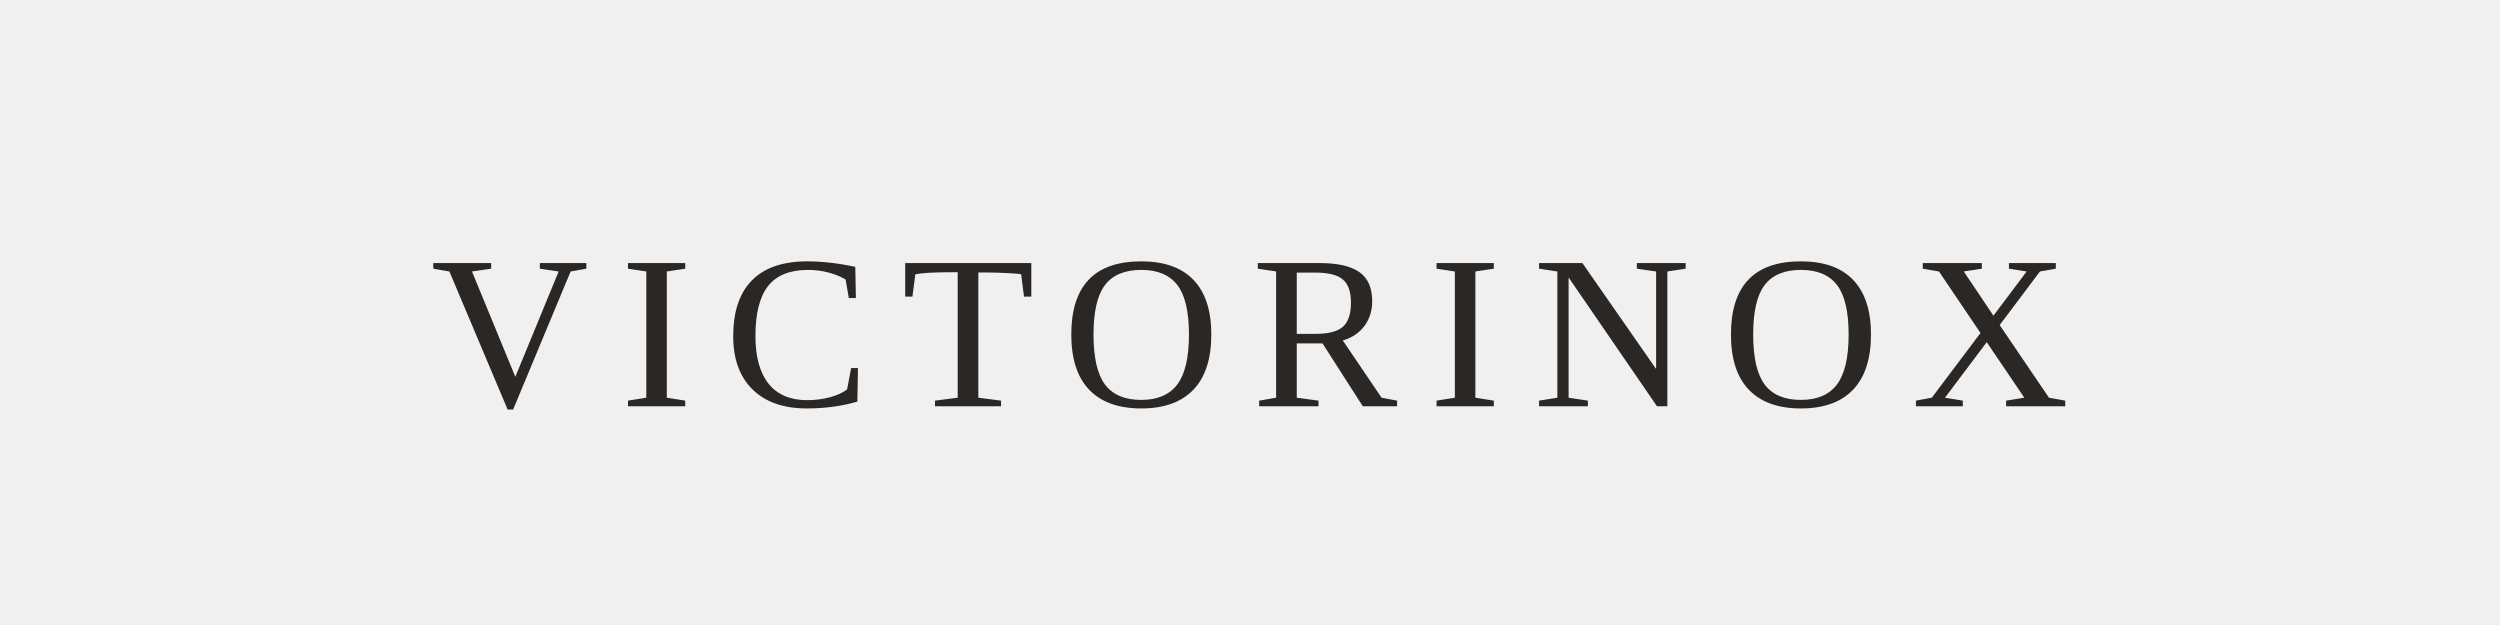
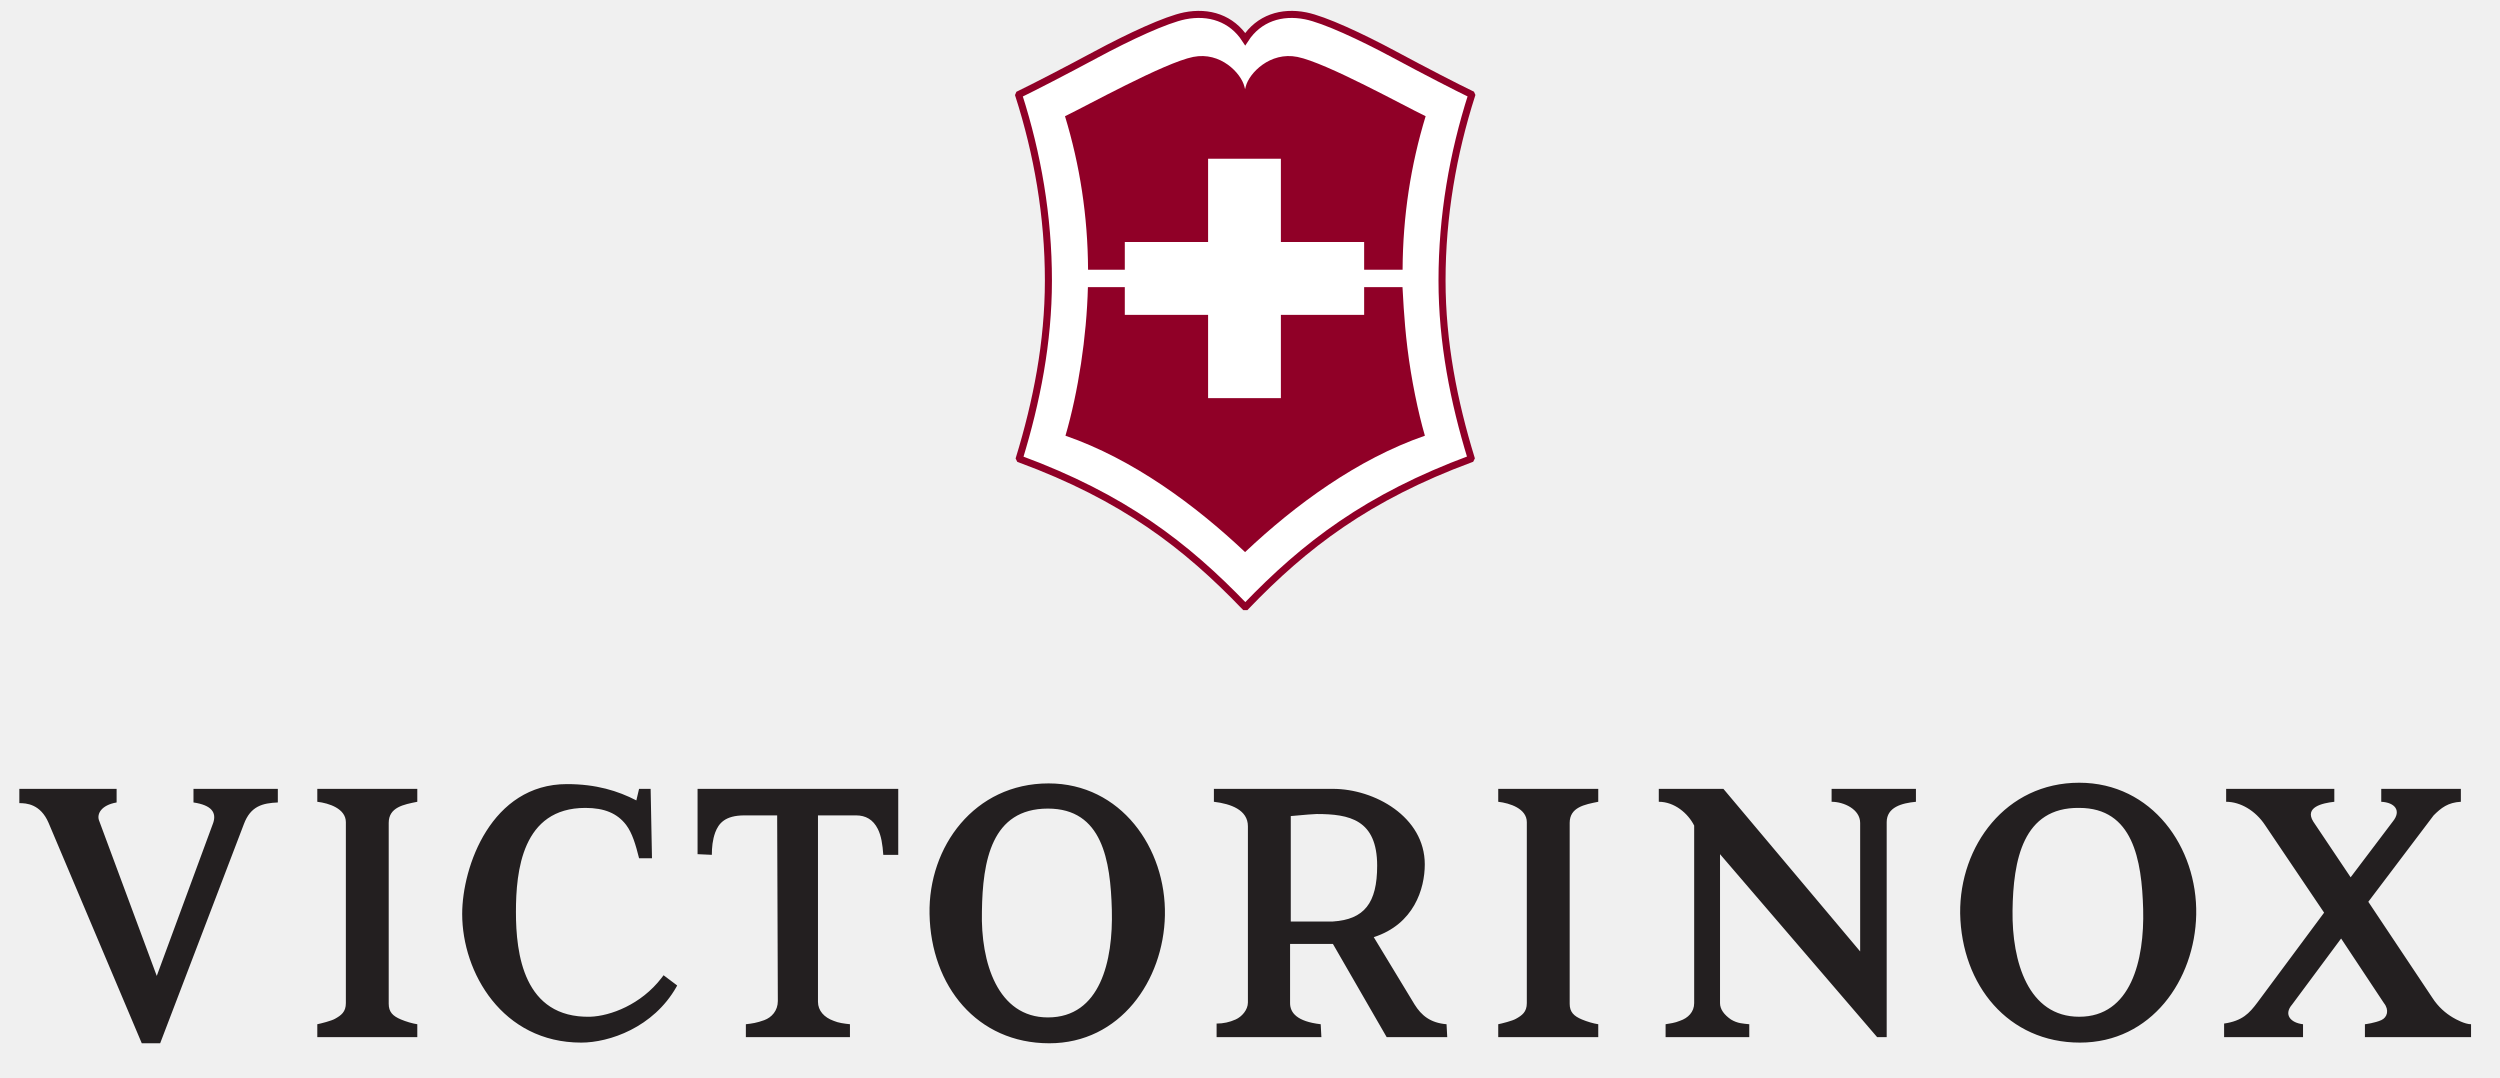
- <svg xmlns="http://www.w3.org/2000/svg" viewBox="0 0 320 80" role="img" aria-label="Victorinox">
-   <text x="160" y="52" font-family="Georgia, 'Times New Roman', serif" font-size="28" font-weight="400" letter-spacing="4" text-anchor="middle" fill="#2A2724">VICTORINOX</text>
+ <svg xmlns="http://www.w3.org/2000/svg" version="1.0" width="742.9" height="320.043" id="svg4882">
+   <defs id="defs4884">
+     <clipPath id="clipPath2359">
+       <path d="M 0.015,841.89 L 1190.565,841.89 L 1190.565,0 L 0.015,0 L 0.015,841.89 z" id="path2361" />
+     </clipPath>
+     <clipPath id="clipPath2353">
+       <path d="M 0,841 L 1190.551,841 L 1190.551,-0.89 L 0,-0.89 L 0,841 z" id="path2355" />
+     </clipPath>
+     <clipPath id="clipPath2347">
+       <path d="M 595.276,-0.89 L 595.276,841 L 1190.551,841 L 1190.551,-0.89" id="path2349" />
+     </clipPath>
+     <clipPath id="clipPath2341">
+       <path d="M 565.512,-37.126 L 1220.315,-37.126 L 1220.315,870.764 L 565.512,870.764 L 565.512,-37.126 z" id="path2343" />
+     </clipPath>
+     <clipPath id="clipPath2393">
+       <path d="M 0.015,841.89 L 1190.565,841.89 L 1190.565,0 L 0.015,0 L 0.015,841.89 z" id="path2395" />
+     </clipPath>
+     <clipPath id="clipPath2387">
+       <path d="M 0,841 L 1190.551,841 L 1190.551,-0.89 L 0,-0.89 L 0,841 z" id="path2389" />
+     </clipPath>
+     <clipPath id="clipPath2381">
+       <path d="M 595.276,-0.89 L 595.276,841 L 1190.551,841 L 1190.551,-0.89" id="path2383" />
+     </clipPath>
+     <clipPath id="clipPath2375">
+       <path d="M 565.512,-37.126 L 1220.315,-37.126 L 1220.315,870.764 L 565.512,870.764 L 565.512,-37.126 z" id="path2377" />
+     </clipPath>
+     <clipPath id="clipPath2369">
+       <path d="M 805.662,706.883 L 979.361,706.883 L 979.361,780.181 L 805.662,780.181 L 805.662,706.883 z" id="path2371" />
+     </clipPath>
+     <clipPath id="clipPath2421">
+       <path d="M 0.015,841.89 L 1190.565,841.89 L 1190.565,0 L 0.015,0 L 0.015,841.89 z" id="path2423" />
+     </clipPath>
+     <clipPath id="clipPath2415">
+       <path d="M 0,841 L 1190.551,841 L 1190.551,-0.89 L 0,-0.89 L 0,841 z" id="path2417" />
+     </clipPath>
+     <clipPath id="clipPath2409">
+       <path d="M 595.276,-0.89 L 595.276,841 L 1190.551,841 L 1190.551,-0.89" id="path2411" />
+     </clipPath>
+     <clipPath id="clipPath2403">
+       <path d="M 565.512,-37.126 L 1220.315,-37.126 L 1220.315,870.764 L 565.512,870.764 L 565.512,-37.126 z" id="path2405" />
+     </clipPath>
+   </defs>
+   <g transform="translate(275.7357,-268.055)" id="layer1">
+     <path d="M 35.81,351.44 C 35.81,332.222 32.564,313.737 26.998,296.36 L 27.107,296.104 C 31.591,293.928 40.714,289.23 49.895,284.293 C 59.848,278.941 70.77,273.874 76.323,272.763 C 83.538,271.32 90.261,273.505 94.296,279.692 C 98.327,273.501 105.046,271.32 112.261,272.763 C 117.818,273.874 128.74,278.937 138.693,284.293 C 147.875,289.23 156.997,293.923 161.464,296.079 L 161.578,296.335 C 156.024,313.729 152.778,332.222 152.778,351.44 C 152.778,369.837 156.293,387.44 161.414,404.172 L 161.284,404.432 C 130.686,415.765 112.068,429.992 94.477,448.321 L 94.17,448.321 C 76.55,429.992 58.116,415.832 27.313,404.457 L 27.187,404.197 C 32.3,387.44 35.81,369.837 35.81,351.44" id="path2363" style="fill:#ffffff;fill-opacity:1;fill-rule:nonzero;stroke:none" />
+     <path d="M 35.81,351.44 C 35.81,332.222 32.564,313.737 26.998,296.36 L 27.107,296.104 C 31.591,293.928 40.714,289.23 49.895,284.293 C 59.848,278.941 70.77,273.874 76.323,272.763 C 83.538,271.32 90.261,273.505 94.296,279.692 C 98.327,273.501 105.046,271.32 112.261,272.763 C 117.818,273.874 128.74,278.937 138.693,284.293 C 147.875,289.23 156.997,293.923 161.464,296.079 L 161.578,296.335 C 156.024,313.729 152.778,332.222 152.778,351.44 C 152.778,369.837 156.293,387.44 161.414,404.172 L 161.284,404.432 C 130.686,415.765 112.068,429.992 94.477,448.321 L 94.17,448.321 C 76.55,429.992 58.116,415.832 27.313,404.457 L 27.187,404.197 C 32.3,387.44 35.81,369.837 35.81,351.44 z" id="path2397" style="fill:none;stroke:#900027;stroke-width:2.097;stroke-linecap:butt;stroke-linejoin:miter;stroke-miterlimit:3.864;stroke-dasharray:none;stroke-opacity:1" />
+     <path d="M 129.772,293.324 C 122.059,289.486 114.085,285.824 109.798,284.968 C 101.653,283.337 95.441,289.825 94.456,293.751 L 94.25,294.565 L 94.045,293.751 C 93.055,289.825 86.985,283.337 78.844,284.968 C 74.549,285.828 66.584,289.486 58.871,293.328 C 51.292,297.098 43.993,301.024 40.739,302.589 C 45.147,317.068 47.513,332.184 47.592,348.215 L 58.51,348.215 L 58.51,339.977 L 83.261,339.977 L 83.261,315.231 L 104.891,315.231 L 104.891,339.977 L 129.633,339.977 L 129.633,348.211 L 141.059,348.211 C 141.139,332.184 143.496,317.064 147.908,302.585 C 144.645,301.024 137.351,297.098 129.772,293.324" id="path2425" style="fill:#900027;fill-opacity:1;fill-rule:nonzero;stroke:none" />
+     <path d="M 94.254,432.118 C 109.106,418.097 127.587,404.494 147.686,397.532 C 145.677,390.59 143.655,380.956 142.485,371.418 C 141.407,362.673 141.139,354.636 141.03,353.378 L 129.633,353.378 L 129.633,361.612 L 104.891,361.612 L 104.891,386.358 L 83.261,386.358 L 83.261,361.612 L 58.51,361.612 L 58.51,353.378 L 47.546,353.378 C 47.177,368.146 44.69,384.425 40.877,397.536 C 60.972,404.494 79.398,418.097 94.254,432.118" id="path2427" style="fill:#900027;fill-opacity:1;fill-rule:nonzero;stroke:none" />
+     <path d="M -229.154,558.062 L -212.377,512.578 C -211.366,509.546 -212.784,507.323 -218.241,506.513 L -218.241,502.474 L -193.175,502.474 L -193.175,506.513 C -197.621,506.715 -201.258,507.524 -203.28,512.981 L -228.144,578.077 L -233.605,578.077 L -261.3,512.578 C -263.724,506.916 -267.969,506.715 -269.99,506.715 L -269.99,502.474 L -241.083,502.474 L -241.083,506.513 C -245.73,507.323 -246.947,509.949 -246.339,511.769 L -229.154,558.062 z M -160.225,566.35 C -160.225,568.778 -159.008,569.99 -156.584,571.001 C -155.17,571.605 -153.149,572.218 -151.731,572.415 L -151.731,576.257 L -181.448,576.257 L -181.448,572.415 C -180.437,572.218 -177.203,571.404 -176.192,570.8 C -174.372,569.789 -172.959,568.778 -172.959,566.148 L -172.959,512.377 C -172.959,508.334 -178.013,506.715 -181.448,506.312 L -181.448,502.474 L -151.731,502.474 L -151.731,506.312 C -155.774,507.122 -160.225,507.927 -160.225,512.578 L -160.225,566.35 z M -82.394,502.474 L -81.992,523.089 L -85.83,523.089 C -86.84,519.046 -87.851,515.611 -89.672,513.187 C -92.302,509.747 -96.144,508.132 -101.802,508.132 C -120.601,508.132 -122.421,526.931 -122.421,539.057 C -122.421,551.389 -120.198,570.594 -100.388,570.192 C -94.323,569.99 -85.226,566.551 -79.161,558.67 L -78.552,557.86 L -74.513,560.893 L -74.715,561.296 C -81.585,573.43 -94.726,577.876 -103.014,577.876 C -126.464,577.876 -138.393,557.051 -138.393,539.665 C -138.393,525.518 -129.698,501.057 -107.259,501.057 C -98.568,501.057 -92.1,503.078 -86.639,505.905 L -85.83,502.474 L -82.394,502.474 z M -32.666,510.355 L -32.666,565.75 C -32.666,568.371 -30.846,570.393 -28.015,571.404 C -26.601,572.012 -24.987,572.218 -23.166,572.415 L -23.166,576.257 L -54.095,576.257 L -54.095,572.415 C -52.275,572.218 -50.861,572.012 -48.634,571.203 C -46.411,570.393 -44.595,568.371 -44.595,565.54 L -44.796,510.355 L -54.498,510.355 C -60.362,510.355 -62.182,512.784 -63.193,515.41 C -63.998,517.633 -64.204,519.856 -64.204,522.079 L -68.448,521.881 L -68.448,502.474 L -8.813,502.474 L -8.813,522.079 L -13.259,522.079 C -13.461,519.046 -13.867,516.42 -14.878,514.399 C -16.292,511.572 -18.515,510.355 -21.346,510.355 L -32.666,510.355 z M 70.43,540.068 C 70.028,559.475 57.084,578.077 36.066,578.077 C 14.633,578.077 0.892,561.094 0.486,539.665 C 0.087,519.654 13.828,500.851 35.865,500.851 C 57.29,500.851 70.833,520.057 70.43,540.068 M 16.051,538.856 C 15.652,554.018 20.707,570.393 35.659,570.393 C 51.225,570.393 55.067,553.616 54.66,538.453 C 54.261,523.698 51.833,508.334 35.659,508.334 C 18.882,508.334 16.256,523.899 16.051,538.856 M 154.326,576.257 L 136.332,576.257 L 120.36,548.562 L 107.622,548.562 L 107.622,566.148 C 107.622,568.98 109.647,571.605 116.723,572.415 L 116.929,576.257 L 85.79,576.257 L 85.79,572.218 C 87.816,572.218 89.636,571.811 91.452,571.001 C 93.269,570.192 95.093,568.17 95.093,565.947 L 95.093,513.589 C 95.093,508.736 90.039,506.916 84.985,506.312 L 84.985,502.474 L 120.36,502.474 C 132.691,502.474 147.652,510.758 147.652,524.91 C 147.652,532.191 144.419,542.698 132.49,546.54 L 144.62,566.551 C 146.642,569.789 149.271,572.012 154.12,572.415 L 154.326,576.257 z M 115.511,509.949 C 114.907,509.949 112.076,510.154 107.831,510.557 L 107.831,541.888 L 120.36,541.888 C 129.659,541.284 133.501,536.432 133.501,525.317 C 133.501,511.572 125.213,509.949 115.511,509.949 M 190.711,566.35 C 190.711,568.778 191.924,569.99 194.348,571.001 C 195.766,571.605 197.783,572.218 199.201,572.415 L 199.201,576.257 L 169.48,576.257 L 169.48,572.415 C 170.499,572.218 173.729,571.404 174.739,570.8 C 176.56,569.789 177.973,568.778 177.973,566.148 L 177.973,512.377 C 177.973,508.334 172.923,506.715 169.48,506.312 L 169.48,502.474 L 199.201,502.474 L 199.201,506.312 C 195.153,507.122 190.711,507.927 190.711,512.578 L 190.711,566.35 z M 284.912,576.257 L 282.081,576.257 L 235.385,521.881 L 235.385,566.148 C 235.385,567.969 236.597,569.584 238.623,571.001 C 240.641,572.218 242.26,572.218 244.08,572.415 L 244.08,576.257 L 219.212,576.257 L 219.212,572.415 C 220.424,572.218 222.043,572.012 223.457,571.404 C 225.885,570.594 227.705,568.778 227.705,566.148 L 227.705,513.388 C 225.885,509.747 221.846,506.312 217.19,506.312 L 217.19,502.474 L 236.392,502.474 L 277.027,550.785 L 277.027,512.578 C 277.027,508.535 272.178,506.312 268.542,506.312 L 268.542,502.474 L 293.603,502.474 L 293.603,506.312 C 289.362,506.715 284.912,507.927 284.912,512.377 L 284.912,576.257 z M 376.89,539.867 C 376.483,559.274 363.552,577.876 342.324,577.876 C 321.097,577.876 307.15,560.893 306.744,539.464 C 306.546,519.453 320.287,500.65 342.123,500.65 C 363.757,500.65 377.297,519.856 376.89,539.867 M 322.309,538.659 C 322.107,553.817 326.956,570.192 342.123,570.192 C 357.491,570.192 361.526,553.41 361.127,538.248 C 360.721,523.496 358.095,508.132 342.123,508.132 C 325.345,507.927 322.51,523.698 322.309,538.659 M 428.031,536.029 L 447.04,564.529 C 448.856,567.361 451.083,569.181 453.105,570.393 C 454.116,571.001 456.746,572.415 458.562,572.415 L 458.562,576.257 L 427.025,576.257 L 427.025,572.415 C 427.23,572.415 430.053,572.012 431.877,571.203 C 433.694,570.393 434.302,568.17 432.683,566.148 L 419.949,546.943 L 405.394,566.551 C 402.765,569.584 404.992,572.012 408.632,572.415 L 408.632,576.257 L 385.178,576.257 L 385.178,572.218 C 390.635,571.404 392.656,569.181 395.081,565.947 L 414.895,539.259 L 397.312,513.187 C 394.481,508.942 390.026,506.312 385.786,506.312 L 385.786,502.474 L 417.931,502.474 L 417.931,506.312 C 414.295,506.715 409.035,507.927 411.665,512.176 L 422.78,528.752 L 435.313,512.176 C 437.942,508.942 435.921,506.513 431.877,506.312 L 431.877,502.474 L 455.534,502.474 L 455.534,506.312 C 451.692,506.513 449.666,508.132 447.443,510.355 L 428.031,536.029" id="path2429" style="fill:#231f20;fill-opacity:1;fill-rule:nonzero;stroke:none" />
+   </g>
</svg>
